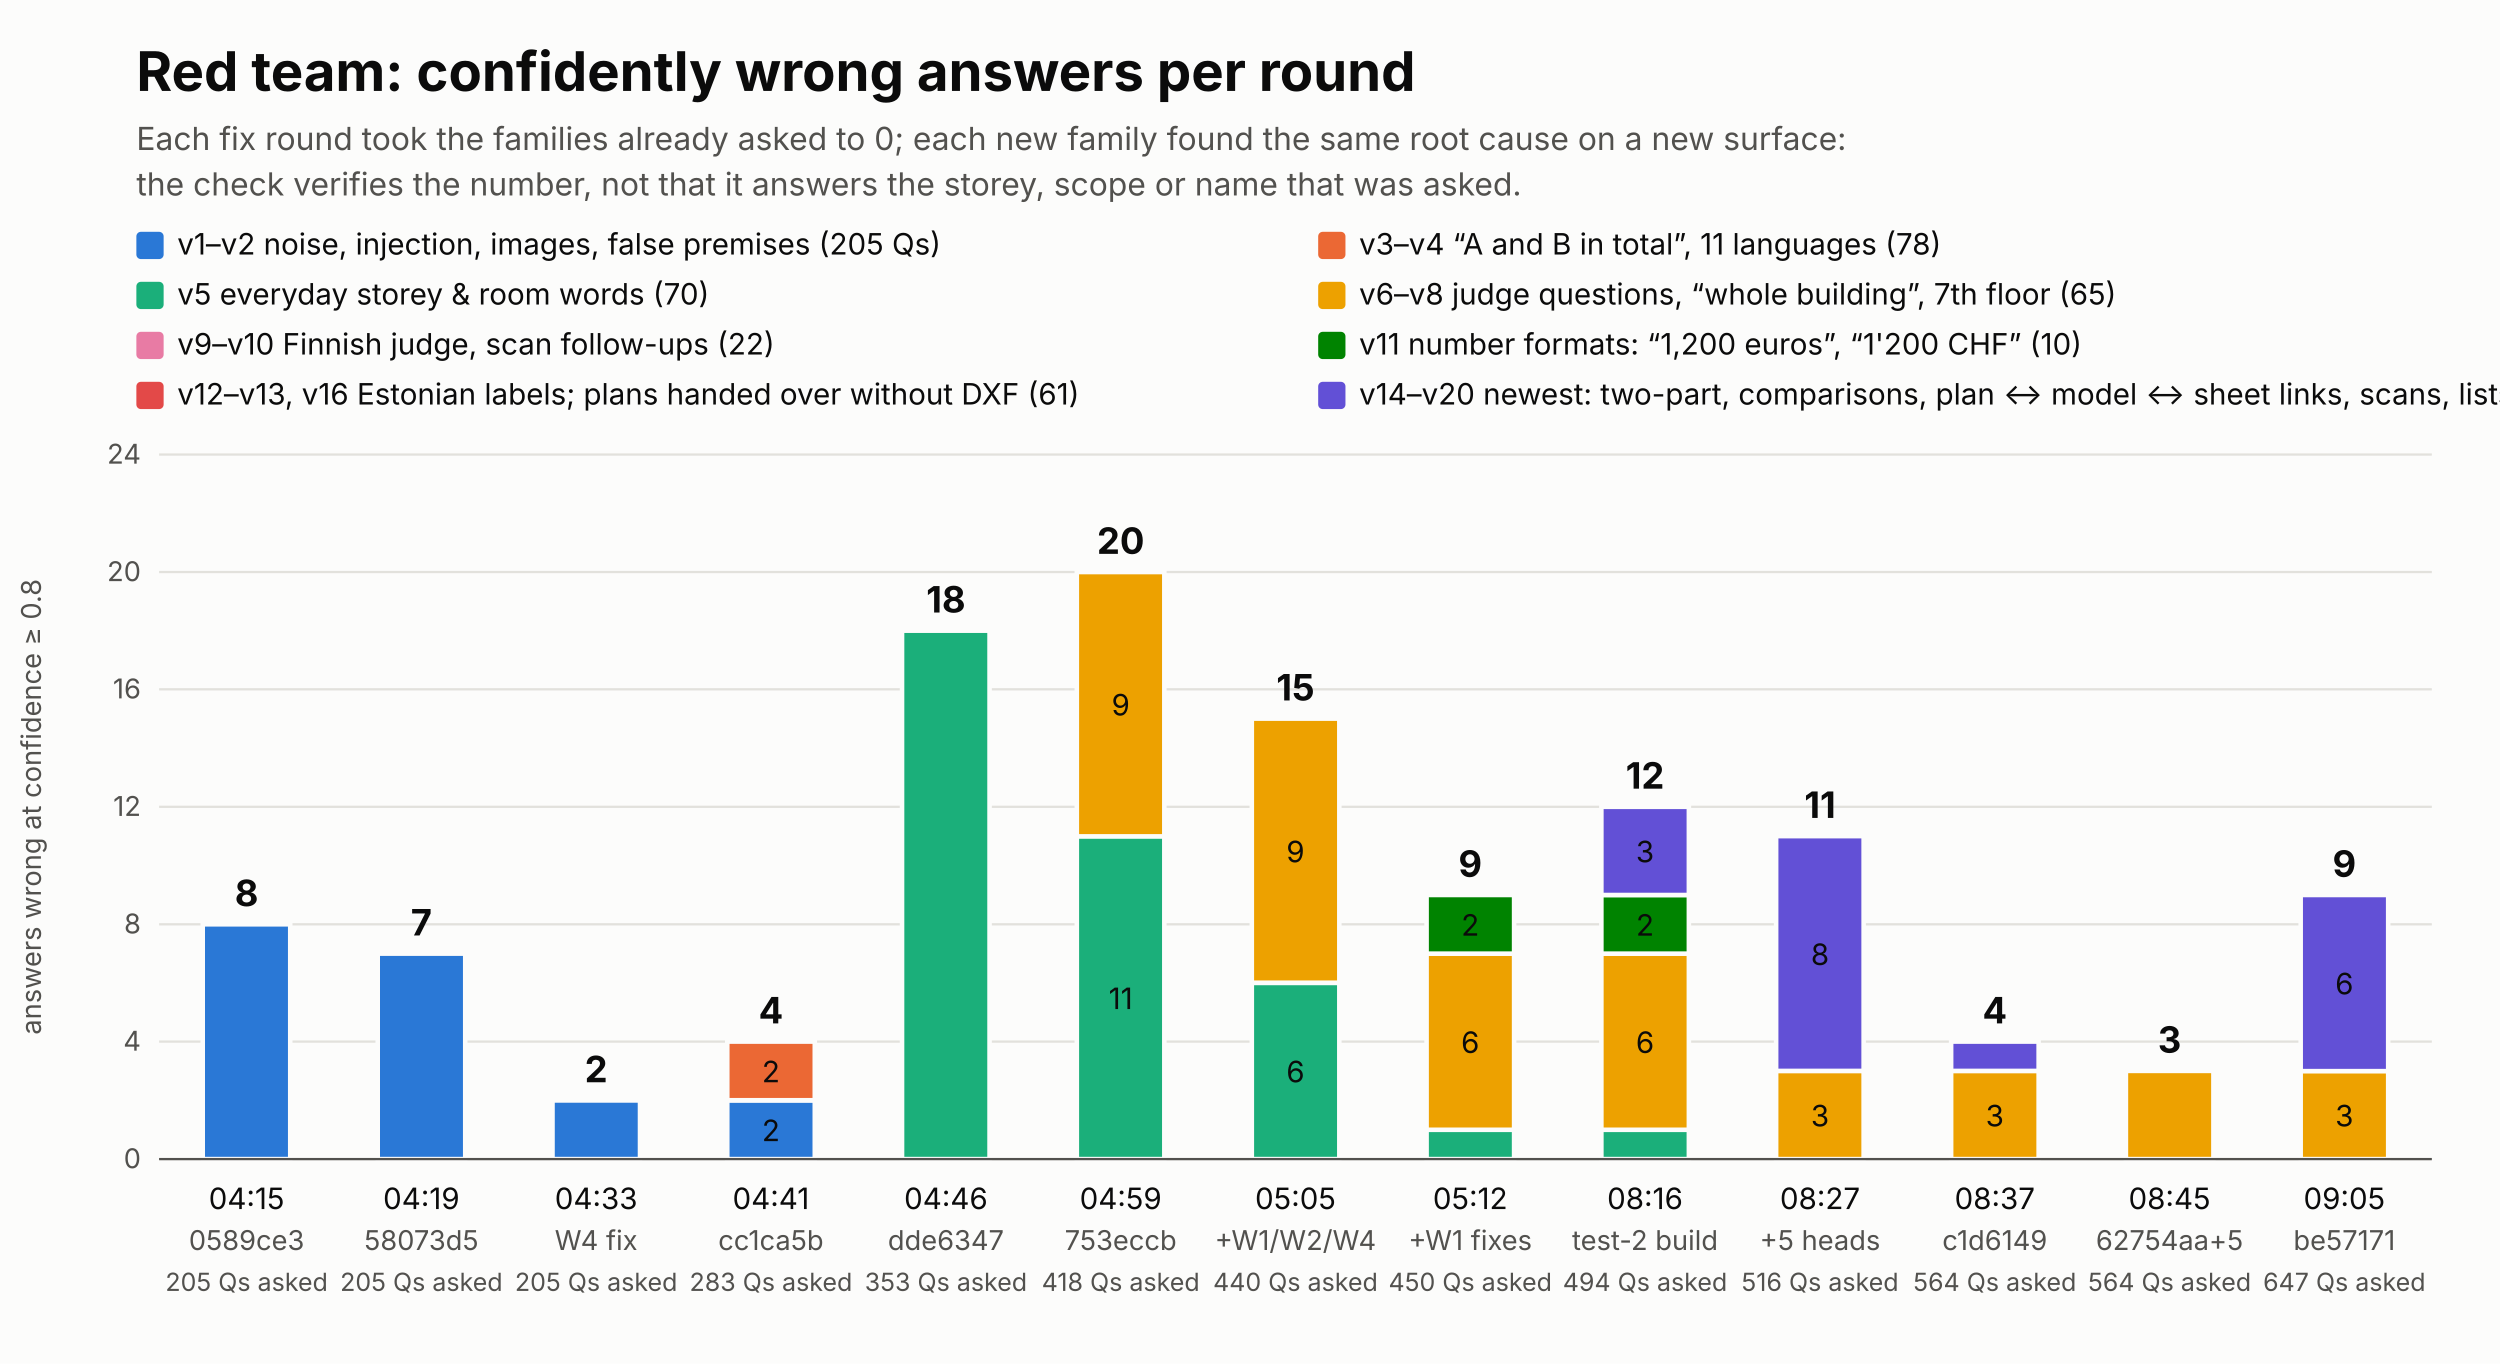
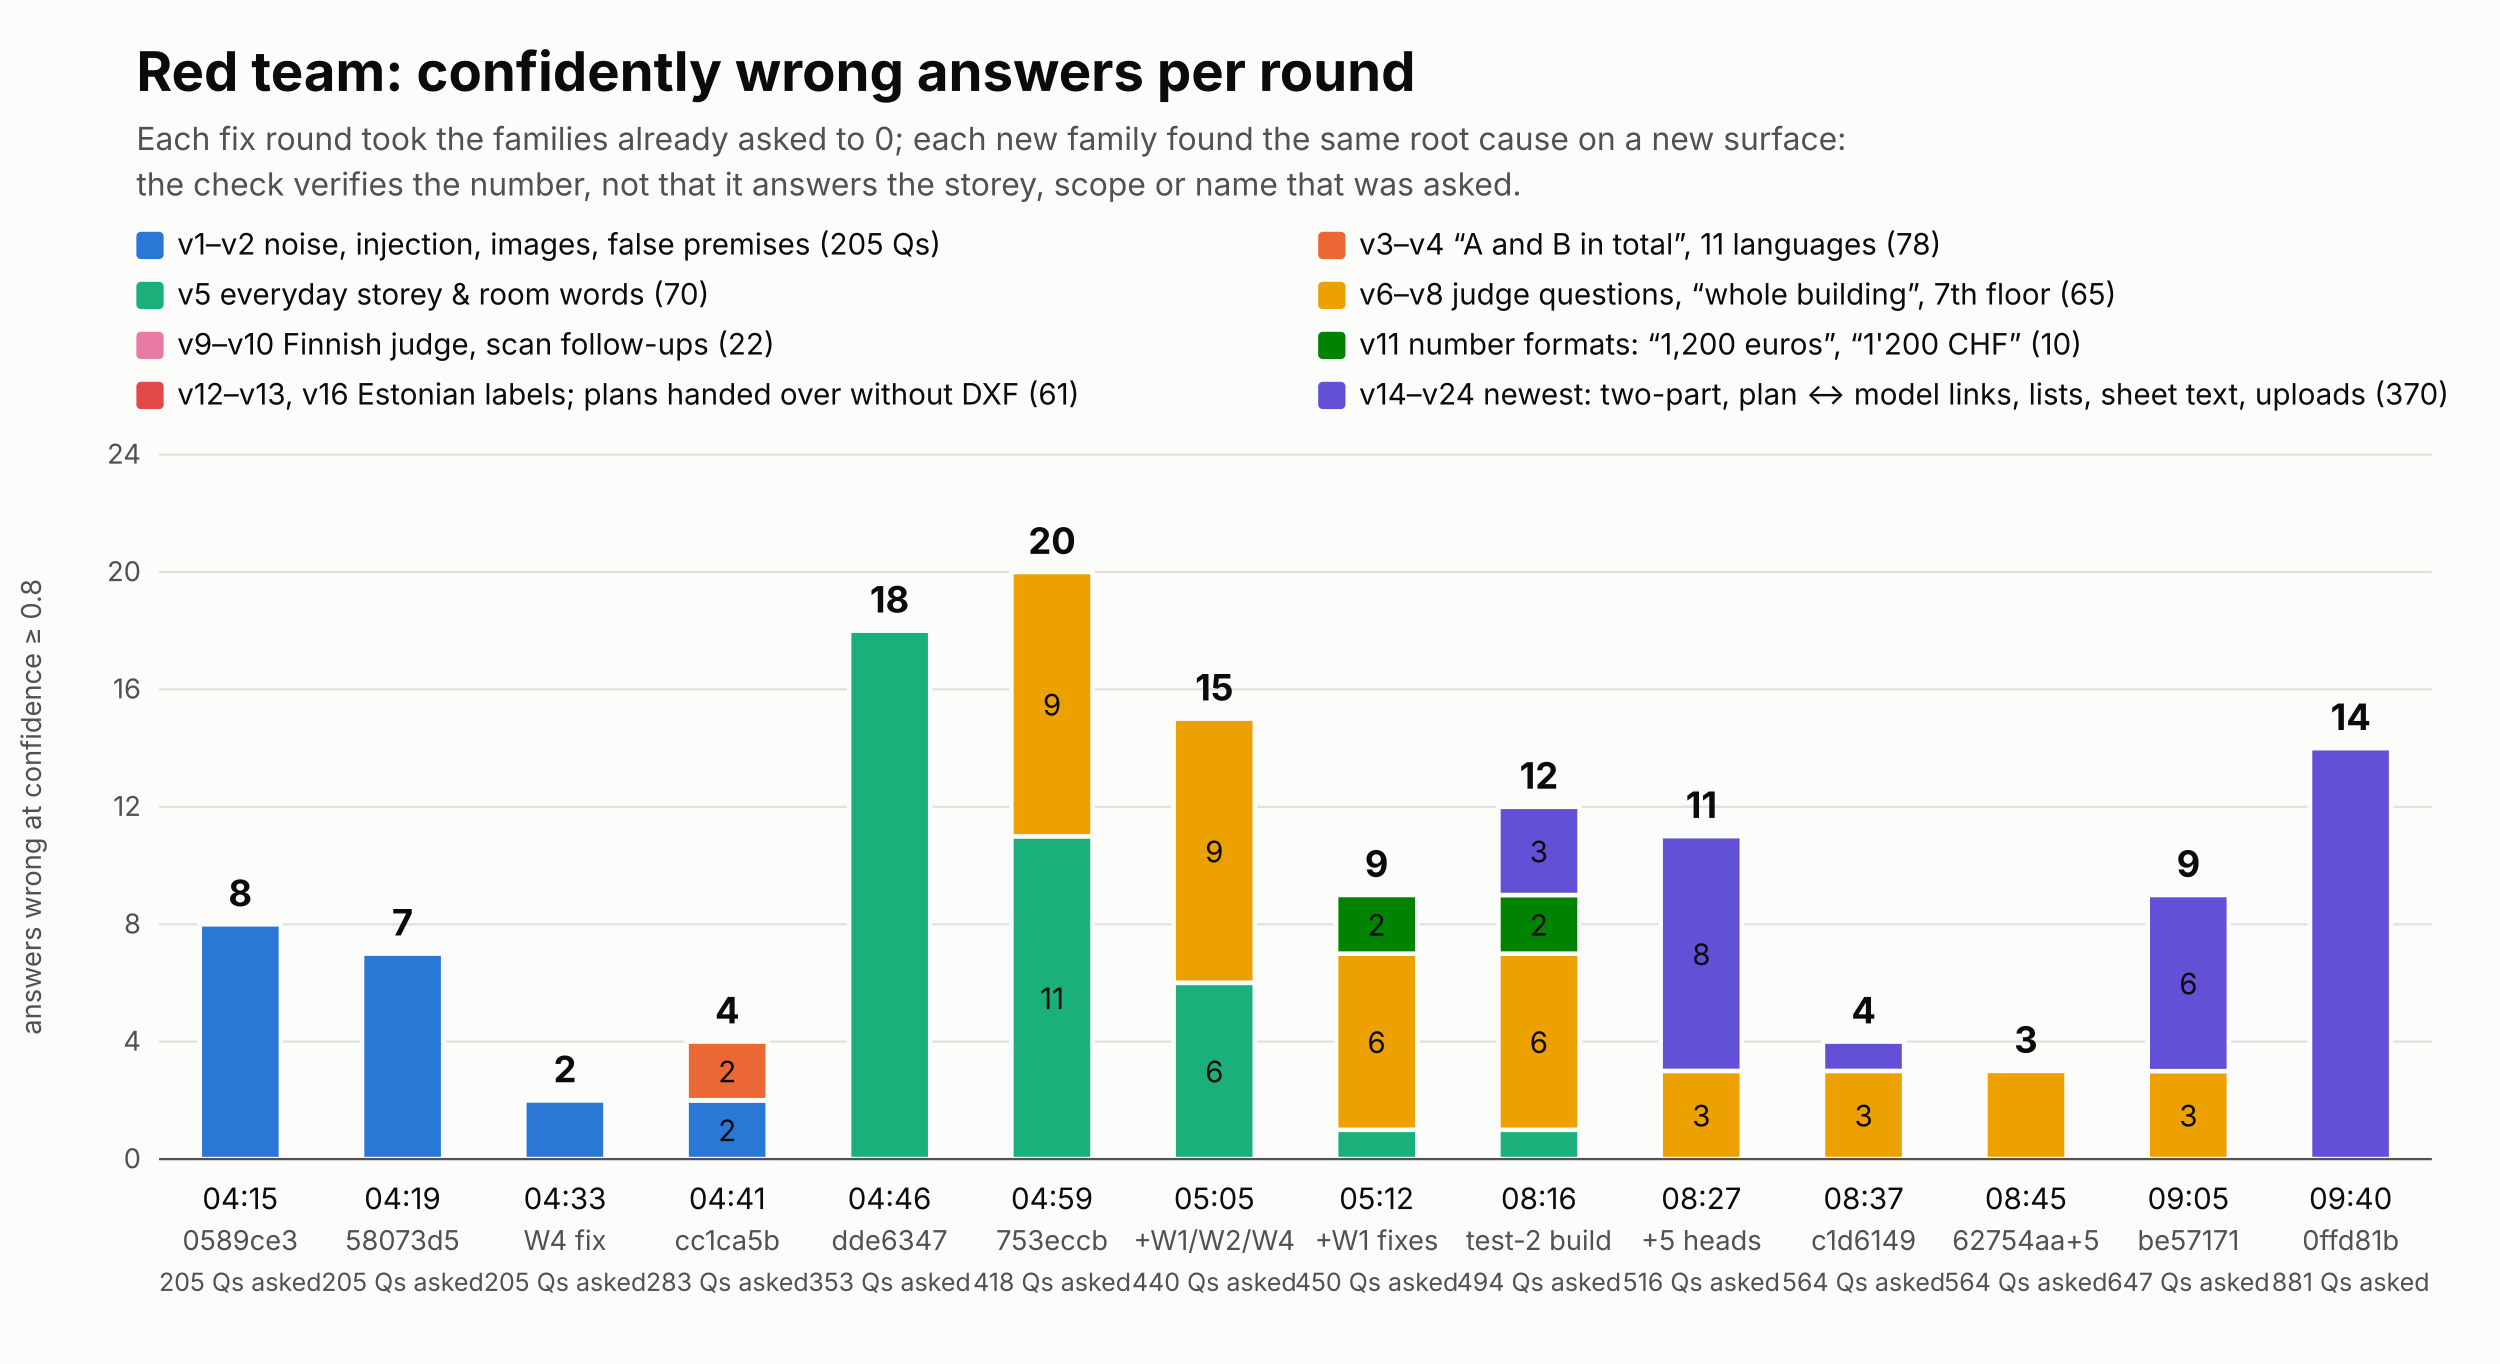
<svg xmlns="http://www.w3.org/2000/svg" width="1100" height="600" viewBox="0 0 1100 600" font-family="Inter, Helvetica, Arial, sans-serif">
  <rect width="1100" height="600" fill="#fcfcfb" />
  <text x="60" y="40" font-size="24" font-weight="700" fill="#0b0b0b">Red team: confidently wrong answers per round</text>
  <text x="60" y="66" font-size="14" fill="#52514e">Each fix round took the families already asked to 0; each new family found the same root cause on a new surface:</text>
  <text x="60" y="86" font-size="14" fill="#52514e">the check verifies the number, not that it answers the storey, scope or name that was asked.</text>
  <rect x="60" y="102" width="12" height="12" rx="2" fill="#2a78d6" />
  <text x="78" y="112" font-size="13" fill="#0b0b0b">v1–v2 noise, injection, images, false premises (205 Qs)</text>
  <rect x="580" y="102" width="12" height="12" rx="2" fill="#eb6834" />
  <text x="598" y="112" font-size="13" fill="#0b0b0b">v3–v4 “A and B in total”, 11 languages (78)</text>
  <rect x="60" y="124" width="12" height="12" rx="2" fill="#1baf7a" />
  <text x="78" y="134" font-size="13" fill="#0b0b0b">v5 everyday storey &amp; room words (70)</text>
  <rect x="580" y="124" width="12" height="12" rx="2" fill="#eda100" />
  <text x="598" y="134" font-size="13" fill="#0b0b0b">v6–v8 judge questions, “whole building”, 7th floor (65)</text>
  <rect x="60" y="146" width="12" height="12" rx="2" fill="#e87ba4" />
  <text x="78" y="156" font-size="13" fill="#0b0b0b">v9–v10 Finnish judge, scan follow-ups (22)</text>
  <rect x="580" y="146" width="12" height="12" rx="2" fill="#008300" />
  <text x="598" y="156" font-size="13" fill="#0b0b0b">v11 number formats: “1,200 euros”, “1'200 CHF” (10)</text>
  <rect x="60" y="168" width="12" height="12" rx="2" fill="#e34948" />
  <text x="78" y="178" font-size="13" fill="#0b0b0b">v12–v13, v16 Estonian labels; plans handed over without DXF (61)</text>
  <rect x="580" y="168" width="12" height="12" rx="2" fill="#6250d6" />
-   <text x="598" y="178" font-size="13" fill="#0b0b0b">v14–v20 newest: two-part, comparisons, plan ↔ model ↔ sheet links, scans, lists (136)</text>
+   <text x="598" y="178" font-size="13" fill="#0b0b0b">v14–v24 newest: two-part, plan ↔ model links, lists, sheet text, uploads (370)</text>
  <line x1="70" x2="1070" y1="510.0" y2="510.0" stroke="#e2e1dc" stroke-width="1" />
  <text x="62" y="514.0" font-size="12" fill="#52514e" text-anchor="end">0</text>
  <line x1="70" x2="1070" y1="458.3" y2="458.3" stroke="#e2e1dc" stroke-width="1" />
  <text x="62" y="462.3" font-size="12" fill="#52514e" text-anchor="end">4</text>
  <line x1="70" x2="1070" y1="406.7" y2="406.7" stroke="#e2e1dc" stroke-width="1" />
  <text x="62" y="410.7" font-size="12" fill="#52514e" text-anchor="end">8</text>
  <line x1="70" x2="1070" y1="355.0" y2="355.0" stroke="#e2e1dc" stroke-width="1" />
  <text x="62" y="359.0" font-size="12" fill="#52514e" text-anchor="end">12</text>
  <line x1="70" x2="1070" y1="303.3" y2="303.3" stroke="#e2e1dc" stroke-width="1" />
  <text x="62" y="307.3" font-size="12" fill="#52514e" text-anchor="end">16</text>
  <line x1="70" x2="1070" y1="251.7" y2="251.7" stroke="#e2e1dc" stroke-width="1" />
  <text x="62" y="255.7" font-size="12" fill="#52514e" text-anchor="end">20</text>
  <line x1="70" x2="1070" y1="200.0" y2="200.0" stroke="#e2e1dc" stroke-width="1" />
  <text x="62" y="204.0" font-size="12" fill="#52514e" text-anchor="end">24</text>
  <text x="18" y="355.0" font-size="12" fill="#52514e" text-anchor="middle" transform="rotate(-90 18 355.0)">answers wrong at confidence ≥ 0.8</text>
-   <rect x="89.2" y="406.7" width="38.5" height="103.3" fill="#2a78d6" stroke="#fcfcfb" stroke-width="2" />
-   <text x="108.5" y="398.7" font-size="16" font-weight="700" fill="#0b0b0b" text-anchor="middle">8</text>
-   <text x="108.5" y="532" font-size="13" fill="#0b0b0b" text-anchor="middle">04:15</text>
-   <text x="108.5" y="550" font-size="12" fill="#52514e" text-anchor="middle">0589ce3</text>
-   <text x="108.5" y="568" font-size="11" fill="#52514e" text-anchor="middle">205 Qs asked</text>
-   <rect x="166.2" y="419.6" width="38.5" height="90.4" fill="#2a78d6" stroke="#fcfcfb" stroke-width="2" />
-   <text x="185.4" y="411.6" font-size="16" font-weight="700" fill="#0b0b0b" text-anchor="middle">7</text>
-   <text x="185.4" y="532" font-size="13" fill="#0b0b0b" text-anchor="middle">04:19</text>
-   <text x="185.4" y="550" font-size="12" fill="#52514e" text-anchor="middle">58073d5</text>
-   <text x="185.4" y="568" font-size="11" fill="#52514e" text-anchor="middle">205 Qs asked</text>
-   <rect x="243.1" y="484.2" width="38.5" height="25.8" fill="#2a78d6" stroke="#fcfcfb" stroke-width="2" />
-   <text x="262.3" y="476.2" font-size="16" font-weight="700" fill="#0b0b0b" text-anchor="middle">2</text>
-   <text x="262.3" y="532" font-size="13" fill="#0b0b0b" text-anchor="middle">04:33</text>
-   <text x="262.3" y="550" font-size="12" fill="#52514e" text-anchor="middle">W4 fix</text>
-   <text x="262.3" y="568" font-size="11" fill="#52514e" text-anchor="middle">205 Qs asked</text>
-   <rect x="320.0" y="484.2" width="38.5" height="25.8" fill="#2a78d6" stroke="#fcfcfb" stroke-width="2" />
-   <text x="339.2" y="502.1" font-size="13" fill="#0b0b0b" text-anchor="middle">2</text>
-   <rect x="320.0" y="458.3" width="38.5" height="25.8" fill="#eb6834" stroke="#fcfcfb" stroke-width="2" />
-   <text x="339.2" y="476.2" font-size="13" fill="#0b0b0b" text-anchor="middle">2</text>
-   <text x="339.2" y="450.3" font-size="16" font-weight="700" fill="#0b0b0b" text-anchor="middle">4</text>
-   <text x="339.2" y="532" font-size="13" fill="#0b0b0b" text-anchor="middle">04:41</text>
-   <text x="339.2" y="550" font-size="12" fill="#52514e" text-anchor="middle">cc1ca5b</text>
-   <text x="339.2" y="568" font-size="11" fill="#52514e" text-anchor="middle">283 Qs asked</text>
-   <rect x="396.9" y="277.5" width="38.5" height="232.5" fill="#1baf7a" stroke="#fcfcfb" stroke-width="2" />
-   <text x="416.2" y="269.5" font-size="16" font-weight="700" fill="#0b0b0b" text-anchor="middle">18</text>
-   <text x="416.2" y="532" font-size="13" fill="#0b0b0b" text-anchor="middle">04:46</text>
-   <text x="416.2" y="550" font-size="12" fill="#52514e" text-anchor="middle">dde6347</text>
-   <text x="416.2" y="568" font-size="11" fill="#52514e" text-anchor="middle">353 Qs asked</text>
-   <rect x="473.8" y="367.9" width="38.5" height="142.1" fill="#1baf7a" stroke="#fcfcfb" stroke-width="2" />
-   <text x="493.1" y="444.0" font-size="13" fill="#0b0b0b" text-anchor="middle">11</text>
-   <rect x="473.8" y="251.7" width="38.5" height="116.3" fill="#eda100" stroke="#fcfcfb" stroke-width="2" />
-   <text x="493.1" y="314.8" font-size="13" fill="#0b0b0b" text-anchor="middle">9</text>
-   <text x="493.1" y="243.7" font-size="16" font-weight="700" fill="#0b0b0b" text-anchor="middle">20</text>
-   <text x="493.1" y="532" font-size="13" fill="#0b0b0b" text-anchor="middle">04:59</text>
-   <text x="493.1" y="550" font-size="12" fill="#52514e" text-anchor="middle">753eccb</text>
-   <text x="493.1" y="568" font-size="11" fill="#52514e" text-anchor="middle">418 Qs asked</text>
-   <rect x="550.8" y="432.5" width="38.5" height="77.5" fill="#1baf7a" stroke="#fcfcfb" stroke-width="2" />
-   <text x="570.0" y="476.2" font-size="13" fill="#0b0b0b" text-anchor="middle">6</text>
-   <rect x="550.8" y="316.2" width="38.5" height="116.2" fill="#eda100" stroke="#fcfcfb" stroke-width="2" />
-   <text x="570.0" y="379.4" font-size="13" fill="#0b0b0b" text-anchor="middle">9</text>
-   <text x="570.0" y="308.2" font-size="16" font-weight="700" fill="#0b0b0b" text-anchor="middle">15</text>
-   <text x="570.0" y="532" font-size="13" fill="#0b0b0b" text-anchor="middle">05:05</text>
-   <text x="570.0" y="550" font-size="12" fill="#52514e" text-anchor="middle">+W1/W2/W4</text>
-   <text x="570.0" y="568" font-size="11" fill="#52514e" text-anchor="middle">440 Qs asked</text>
-   <rect x="627.7" y="497.1" width="38.5" height="12.9" fill="#1baf7a" stroke="#fcfcfb" stroke-width="2" />
-   <rect x="627.7" y="419.6" width="38.5" height="77.5" fill="#eda100" stroke="#fcfcfb" stroke-width="2" />
-   <text x="646.9" y="463.3" font-size="13" fill="#0b0b0b" text-anchor="middle">6</text>
-   <rect x="627.7" y="393.8" width="38.5" height="25.8" fill="#008300" stroke="#fcfcfb" stroke-width="2" />
-   <text x="646.9" y="411.7" font-size="13" fill="#0b0b0b" text-anchor="middle">2</text>
-   <text x="646.9" y="385.8" font-size="16" font-weight="700" fill="#0b0b0b" text-anchor="middle">9</text>
-   <text x="646.9" y="532" font-size="13" fill="#0b0b0b" text-anchor="middle">05:12</text>
-   <text x="646.9" y="550" font-size="12" fill="#52514e" text-anchor="middle">+W1 fixes</text>
-   <text x="646.9" y="568" font-size="11" fill="#52514e" text-anchor="middle">450 Qs asked</text>
-   <rect x="704.6" y="497.1" width="38.5" height="12.9" fill="#1baf7a" stroke="#fcfcfb" stroke-width="2" />
-   <rect x="704.6" y="419.6" width="38.5" height="77.5" fill="#eda100" stroke="#fcfcfb" stroke-width="2" />
-   <text x="723.8" y="463.3" font-size="13" fill="#0b0b0b" text-anchor="middle">6</text>
-   <rect x="704.6" y="393.8" width="38.5" height="25.8" fill="#008300" stroke="#fcfcfb" stroke-width="2" />
-   <text x="723.8" y="411.7" font-size="13" fill="#0b0b0b" text-anchor="middle">2</text>
-   <rect x="704.6" y="355.0" width="38.5" height="38.8" fill="#6250d6" stroke="#fcfcfb" stroke-width="2" />
-   <text x="723.8" y="379.4" font-size="13" fill="#0b0b0b" text-anchor="middle">3</text>
-   <text x="723.8" y="347.0" font-size="16" font-weight="700" fill="#0b0b0b" text-anchor="middle">12</text>
-   <text x="723.8" y="532" font-size="13" fill="#0b0b0b" text-anchor="middle">08:16</text>
-   <text x="723.8" y="550" font-size="12" fill="#52514e" text-anchor="middle">test-2 build</text>
-   <text x="723.8" y="568" font-size="11" fill="#52514e" text-anchor="middle">494 Qs asked</text>
-   <rect x="781.5" y="471.2" width="38.5" height="38.8" fill="#eda100" stroke="#fcfcfb" stroke-width="2" />
-   <text x="800.8" y="495.6" font-size="13" fill="#0b0b0b" text-anchor="middle">3</text>
-   <rect x="781.5" y="367.9" width="38.5" height="103.3" fill="#6250d6" stroke="#fcfcfb" stroke-width="2" />
-   <text x="800.8" y="424.6" font-size="13" fill="#0b0b0b" text-anchor="middle">8</text>
-   <text x="800.8" y="359.9" font-size="16" font-weight="700" fill="#0b0b0b" text-anchor="middle">11</text>
-   <text x="800.8" y="532" font-size="13" fill="#0b0b0b" text-anchor="middle">08:27</text>
-   <text x="800.8" y="550" font-size="12" fill="#52514e" text-anchor="middle">+5 heads</text>
-   <text x="800.8" y="568" font-size="11" fill="#52514e" text-anchor="middle">516 Qs asked</text>
-   <rect x="858.5" y="471.2" width="38.5" height="38.8" fill="#eda100" stroke="#fcfcfb" stroke-width="2" />
-   <text x="877.7" y="495.6" font-size="13" fill="#0b0b0b" text-anchor="middle">3</text>
-   <rect x="858.5" y="458.3" width="38.5" height="12.9" fill="#6250d6" stroke="#fcfcfb" stroke-width="2" />
-   <text x="877.7" y="450.3" font-size="16" font-weight="700" fill="#0b0b0b" text-anchor="middle">4</text>
-   <text x="877.7" y="532" font-size="13" fill="#0b0b0b" text-anchor="middle">08:37</text>
-   <text x="877.7" y="550" font-size="12" fill="#52514e" text-anchor="middle">c1d6149</text>
-   <text x="877.7" y="568" font-size="11" fill="#52514e" text-anchor="middle">564 Qs asked</text>
-   <rect x="935.4" y="471.2" width="38.5" height="38.8" fill="#eda100" stroke="#fcfcfb" stroke-width="2" />
-   <text x="954.6" y="463.2" font-size="16" font-weight="700" fill="#0b0b0b" text-anchor="middle">3</text>
-   <text x="954.6" y="532" font-size="13" fill="#0b0b0b" text-anchor="middle">08:45</text>
-   <text x="954.6" y="550" font-size="12" fill="#52514e" text-anchor="middle">62754aa+5</text>
-   <text x="954.6" y="568" font-size="11" fill="#52514e" text-anchor="middle">564 Qs asked</text>
-   <rect x="1012.3" y="471.2" width="38.5" height="38.8" fill="#eda100" stroke="#fcfcfb" stroke-width="2" />
-   <text x="1031.5" y="495.6" font-size="13" fill="#0b0b0b" text-anchor="middle">3</text>
-   <rect x="1012.3" y="393.8" width="38.5" height="77.5" fill="#6250d6" stroke="#fcfcfb" stroke-width="2" />
-   <text x="1031.5" y="437.5" font-size="13" fill="#0b0b0b" text-anchor="middle">6</text>
-   <text x="1031.5" y="385.8" font-size="16" font-weight="700" fill="#0b0b0b" text-anchor="middle">9</text>
-   <text x="1031.5" y="532" font-size="13" fill="#0b0b0b" text-anchor="middle">09:05</text>
-   <text x="1031.5" y="550" font-size="12" fill="#52514e" text-anchor="middle">be57171</text>
-   <text x="1031.5" y="568" font-size="11" fill="#52514e" text-anchor="middle">647 Qs asked</text>
+   <rect x="87.9" y="406.7" width="35.7" height="103.3" fill="#2a78d6" stroke="#fcfcfb" stroke-width="2" />
+   <text x="105.7" y="398.7" font-size="16" font-weight="700" fill="#0b0b0b" text-anchor="middle">8</text>
+   <text x="105.7" y="532" font-size="13" fill="#0b0b0b" text-anchor="middle">04:15</text>
+   <text x="105.7" y="550" font-size="12" fill="#52514e" text-anchor="middle">0589ce3</text>
+   <text x="105.7" y="568" font-size="11" fill="#52514e" text-anchor="middle">205 Qs asked</text>
+   <rect x="159.3" y="419.6" width="35.7" height="90.4" fill="#2a78d6" stroke="#fcfcfb" stroke-width="2" />
+   <text x="177.1" y="411.6" font-size="16" font-weight="700" fill="#0b0b0b" text-anchor="middle">7</text>
+   <text x="177.1" y="532" font-size="13" fill="#0b0b0b" text-anchor="middle">04:19</text>
+   <text x="177.1" y="550" font-size="12" fill="#52514e" text-anchor="middle">58073d5</text>
+   <text x="177.1" y="568" font-size="11" fill="#52514e" text-anchor="middle">205 Qs asked</text>
+   <rect x="230.7" y="484.2" width="35.7" height="25.8" fill="#2a78d6" stroke="#fcfcfb" stroke-width="2" />
+   <text x="248.6" y="476.2" font-size="16" font-weight="700" fill="#0b0b0b" text-anchor="middle">2</text>
+   <text x="248.6" y="532" font-size="13" fill="#0b0b0b" text-anchor="middle">04:33</text>
+   <text x="248.6" y="550" font-size="12" fill="#52514e" text-anchor="middle">W4 fix</text>
+   <text x="248.6" y="568" font-size="11" fill="#52514e" text-anchor="middle">205 Qs asked</text>
+   <rect x="302.1" y="484.2" width="35.7" height="25.8" fill="#2a78d6" stroke="#fcfcfb" stroke-width="2" />
+   <text x="320.0" y="502.1" font-size="13" fill="#0b0b0b" text-anchor="middle">2</text>
+   <rect x="302.1" y="458.3" width="35.7" height="25.8" fill="#eb6834" stroke="#fcfcfb" stroke-width="2" />
+   <text x="320.0" y="476.2" font-size="13" fill="#0b0b0b" text-anchor="middle">2</text>
+   <text x="320.0" y="450.3" font-size="16" font-weight="700" fill="#0b0b0b" text-anchor="middle">4</text>
+   <text x="320.0" y="532" font-size="13" fill="#0b0b0b" text-anchor="middle">04:41</text>
+   <text x="320.0" y="550" font-size="12" fill="#52514e" text-anchor="middle">cc1ca5b</text>
+   <text x="320.0" y="568" font-size="11" fill="#52514e" text-anchor="middle">283 Qs asked</text>
+   <rect x="373.6" y="277.5" width="35.7" height="232.5" fill="#1baf7a" stroke="#fcfcfb" stroke-width="2" />
+   <text x="391.4" y="269.5" font-size="16" font-weight="700" fill="#0b0b0b" text-anchor="middle">18</text>
+   <text x="391.4" y="532" font-size="13" fill="#0b0b0b" text-anchor="middle">04:46</text>
+   <text x="391.4" y="550" font-size="12" fill="#52514e" text-anchor="middle">dde6347</text>
+   <text x="391.4" y="568" font-size="11" fill="#52514e" text-anchor="middle">353 Qs asked</text>
+   <rect x="445.0" y="367.9" width="35.7" height="142.1" fill="#1baf7a" stroke="#fcfcfb" stroke-width="2" />
+   <text x="462.9" y="444.0" font-size="13" fill="#0b0b0b" text-anchor="middle">11</text>
+   <rect x="445.0" y="251.7" width="35.7" height="116.3" fill="#eda100" stroke="#fcfcfb" stroke-width="2" />
+   <text x="462.9" y="314.8" font-size="13" fill="#0b0b0b" text-anchor="middle">9</text>
+   <text x="462.9" y="243.7" font-size="16" font-weight="700" fill="#0b0b0b" text-anchor="middle">20</text>
+   <text x="462.9" y="532" font-size="13" fill="#0b0b0b" text-anchor="middle">04:59</text>
+   <text x="462.9" y="550" font-size="12" fill="#52514e" text-anchor="middle">753eccb</text>
+   <text x="462.9" y="568" font-size="11" fill="#52514e" text-anchor="middle">418 Qs asked</text>
+   <rect x="516.4" y="432.5" width="35.7" height="77.5" fill="#1baf7a" stroke="#fcfcfb" stroke-width="2" />
+   <text x="534.3" y="476.2" font-size="13" fill="#0b0b0b" text-anchor="middle">6</text>
+   <rect x="516.4" y="316.2" width="35.7" height="116.2" fill="#eda100" stroke="#fcfcfb" stroke-width="2" />
+   <text x="534.3" y="379.4" font-size="13" fill="#0b0b0b" text-anchor="middle">9</text>
+   <text x="534.3" y="308.2" font-size="16" font-weight="700" fill="#0b0b0b" text-anchor="middle">15</text>
+   <text x="534.3" y="532" font-size="13" fill="#0b0b0b" text-anchor="middle">05:05</text>
+   <text x="534.3" y="550" font-size="12" fill="#52514e" text-anchor="middle">+W1/W2/W4</text>
+   <text x="534.3" y="568" font-size="11" fill="#52514e" text-anchor="middle">440 Qs asked</text>
+   <rect x="587.9" y="497.1" width="35.7" height="12.9" fill="#1baf7a" stroke="#fcfcfb" stroke-width="2" />
+   <rect x="587.9" y="419.6" width="35.7" height="77.5" fill="#eda100" stroke="#fcfcfb" stroke-width="2" />
+   <text x="605.7" y="463.3" font-size="13" fill="#0b0b0b" text-anchor="middle">6</text>
+   <rect x="587.9" y="393.8" width="35.7" height="25.8" fill="#008300" stroke="#fcfcfb" stroke-width="2" />
+   <text x="605.7" y="411.7" font-size="13" fill="#0b0b0b" text-anchor="middle">2</text>
+   <text x="605.7" y="385.8" font-size="16" font-weight="700" fill="#0b0b0b" text-anchor="middle">9</text>
+   <text x="605.7" y="532" font-size="13" fill="#0b0b0b" text-anchor="middle">05:12</text>
+   <text x="605.7" y="550" font-size="12" fill="#52514e" text-anchor="middle">+W1 fixes</text>
+   <text x="605.7" y="568" font-size="11" fill="#52514e" text-anchor="middle">450 Qs asked</text>
+   <rect x="659.3" y="497.1" width="35.7" height="12.9" fill="#1baf7a" stroke="#fcfcfb" stroke-width="2" />
+   <rect x="659.3" y="419.6" width="35.7" height="77.5" fill="#eda100" stroke="#fcfcfb" stroke-width="2" />
+   <text x="677.1" y="463.3" font-size="13" fill="#0b0b0b" text-anchor="middle">6</text>
+   <rect x="659.3" y="393.8" width="35.7" height="25.8" fill="#008300" stroke="#fcfcfb" stroke-width="2" />
+   <text x="677.1" y="411.7" font-size="13" fill="#0b0b0b" text-anchor="middle">2</text>
+   <rect x="659.3" y="355.0" width="35.7" height="38.8" fill="#6250d6" stroke="#fcfcfb" stroke-width="2" />
+   <text x="677.1" y="379.4" font-size="13" fill="#0b0b0b" text-anchor="middle">3</text>
+   <text x="677.1" y="347.0" font-size="16" font-weight="700" fill="#0b0b0b" text-anchor="middle">12</text>
+   <text x="677.1" y="532" font-size="13" fill="#0b0b0b" text-anchor="middle">08:16</text>
+   <text x="677.1" y="550" font-size="12" fill="#52514e" text-anchor="middle">test-2 build</text>
+   <text x="677.1" y="568" font-size="11" fill="#52514e" text-anchor="middle">494 Qs asked</text>
+   <rect x="730.7" y="471.2" width="35.7" height="38.8" fill="#eda100" stroke="#fcfcfb" stroke-width="2" />
+   <text x="748.6" y="495.6" font-size="13" fill="#0b0b0b" text-anchor="middle">3</text>
+   <rect x="730.7" y="367.9" width="35.7" height="103.3" fill="#6250d6" stroke="#fcfcfb" stroke-width="2" />
+   <text x="748.6" y="424.6" font-size="13" fill="#0b0b0b" text-anchor="middle">8</text>
+   <text x="748.6" y="359.9" font-size="16" font-weight="700" fill="#0b0b0b" text-anchor="middle">11</text>
+   <text x="748.6" y="532" font-size="13" fill="#0b0b0b" text-anchor="middle">08:27</text>
+   <text x="748.6" y="550" font-size="12" fill="#52514e" text-anchor="middle">+5 heads</text>
+   <text x="748.6" y="568" font-size="11" fill="#52514e" text-anchor="middle">516 Qs asked</text>
+   <rect x="802.1" y="471.2" width="35.7" height="38.8" fill="#eda100" stroke="#fcfcfb" stroke-width="2" />
+   <text x="820.0" y="495.6" font-size="13" fill="#0b0b0b" text-anchor="middle">3</text>
+   <rect x="802.1" y="458.3" width="35.7" height="12.9" fill="#6250d6" stroke="#fcfcfb" stroke-width="2" />
+   <text x="820.0" y="450.3" font-size="16" font-weight="700" fill="#0b0b0b" text-anchor="middle">4</text>
+   <text x="820.0" y="532" font-size="13" fill="#0b0b0b" text-anchor="middle">08:37</text>
+   <text x="820.0" y="550" font-size="12" fill="#52514e" text-anchor="middle">c1d6149</text>
+   <text x="820.0" y="568" font-size="11" fill="#52514e" text-anchor="middle">564 Qs asked</text>
+   <rect x="873.6" y="471.2" width="35.7" height="38.8" fill="#eda100" stroke="#fcfcfb" stroke-width="2" />
+   <text x="891.4" y="463.2" font-size="16" font-weight="700" fill="#0b0b0b" text-anchor="middle">3</text>
+   <text x="891.4" y="532" font-size="13" fill="#0b0b0b" text-anchor="middle">08:45</text>
+   <text x="891.4" y="550" font-size="12" fill="#52514e" text-anchor="middle">62754aa+5</text>
+   <text x="891.4" y="568" font-size="11" fill="#52514e" text-anchor="middle">564 Qs asked</text>
+   <rect x="945.0" y="471.2" width="35.7" height="38.8" fill="#eda100" stroke="#fcfcfb" stroke-width="2" />
+   <text x="962.9" y="495.6" font-size="13" fill="#0b0b0b" text-anchor="middle">3</text>
+   <rect x="945.0" y="393.8" width="35.7" height="77.5" fill="#6250d6" stroke="#fcfcfb" stroke-width="2" />
+   <text x="962.9" y="437.5" font-size="13" fill="#0b0b0b" text-anchor="middle">6</text>
+   <text x="962.9" y="385.8" font-size="16" font-weight="700" fill="#0b0b0b" text-anchor="middle">9</text>
+   <text x="962.9" y="532" font-size="13" fill="#0b0b0b" text-anchor="middle">09:05</text>
+   <text x="962.9" y="550" font-size="12" fill="#52514e" text-anchor="middle">be57171</text>
+   <text x="962.9" y="568" font-size="11" fill="#52514e" text-anchor="middle">647 Qs asked</text>
+   <rect x="1016.4" y="329.2" width="35.7" height="180.8" fill="#6250d6" stroke="#fcfcfb" stroke-width="2" />
+   <text x="1034.3" y="321.2" font-size="16" font-weight="700" fill="#0b0b0b" text-anchor="middle">14</text>
+   <text x="1034.3" y="532" font-size="13" fill="#0b0b0b" text-anchor="middle">09:40</text>
+   <text x="1034.3" y="550" font-size="12" fill="#52514e" text-anchor="middle">0ffd81b</text>
+   <text x="1034.3" y="568" font-size="11" fill="#52514e" text-anchor="middle">881 Qs asked</text>
  <line x1="70" x2="1070" y1="510" y2="510" stroke="#52514e" stroke-width="1" />
</svg>
